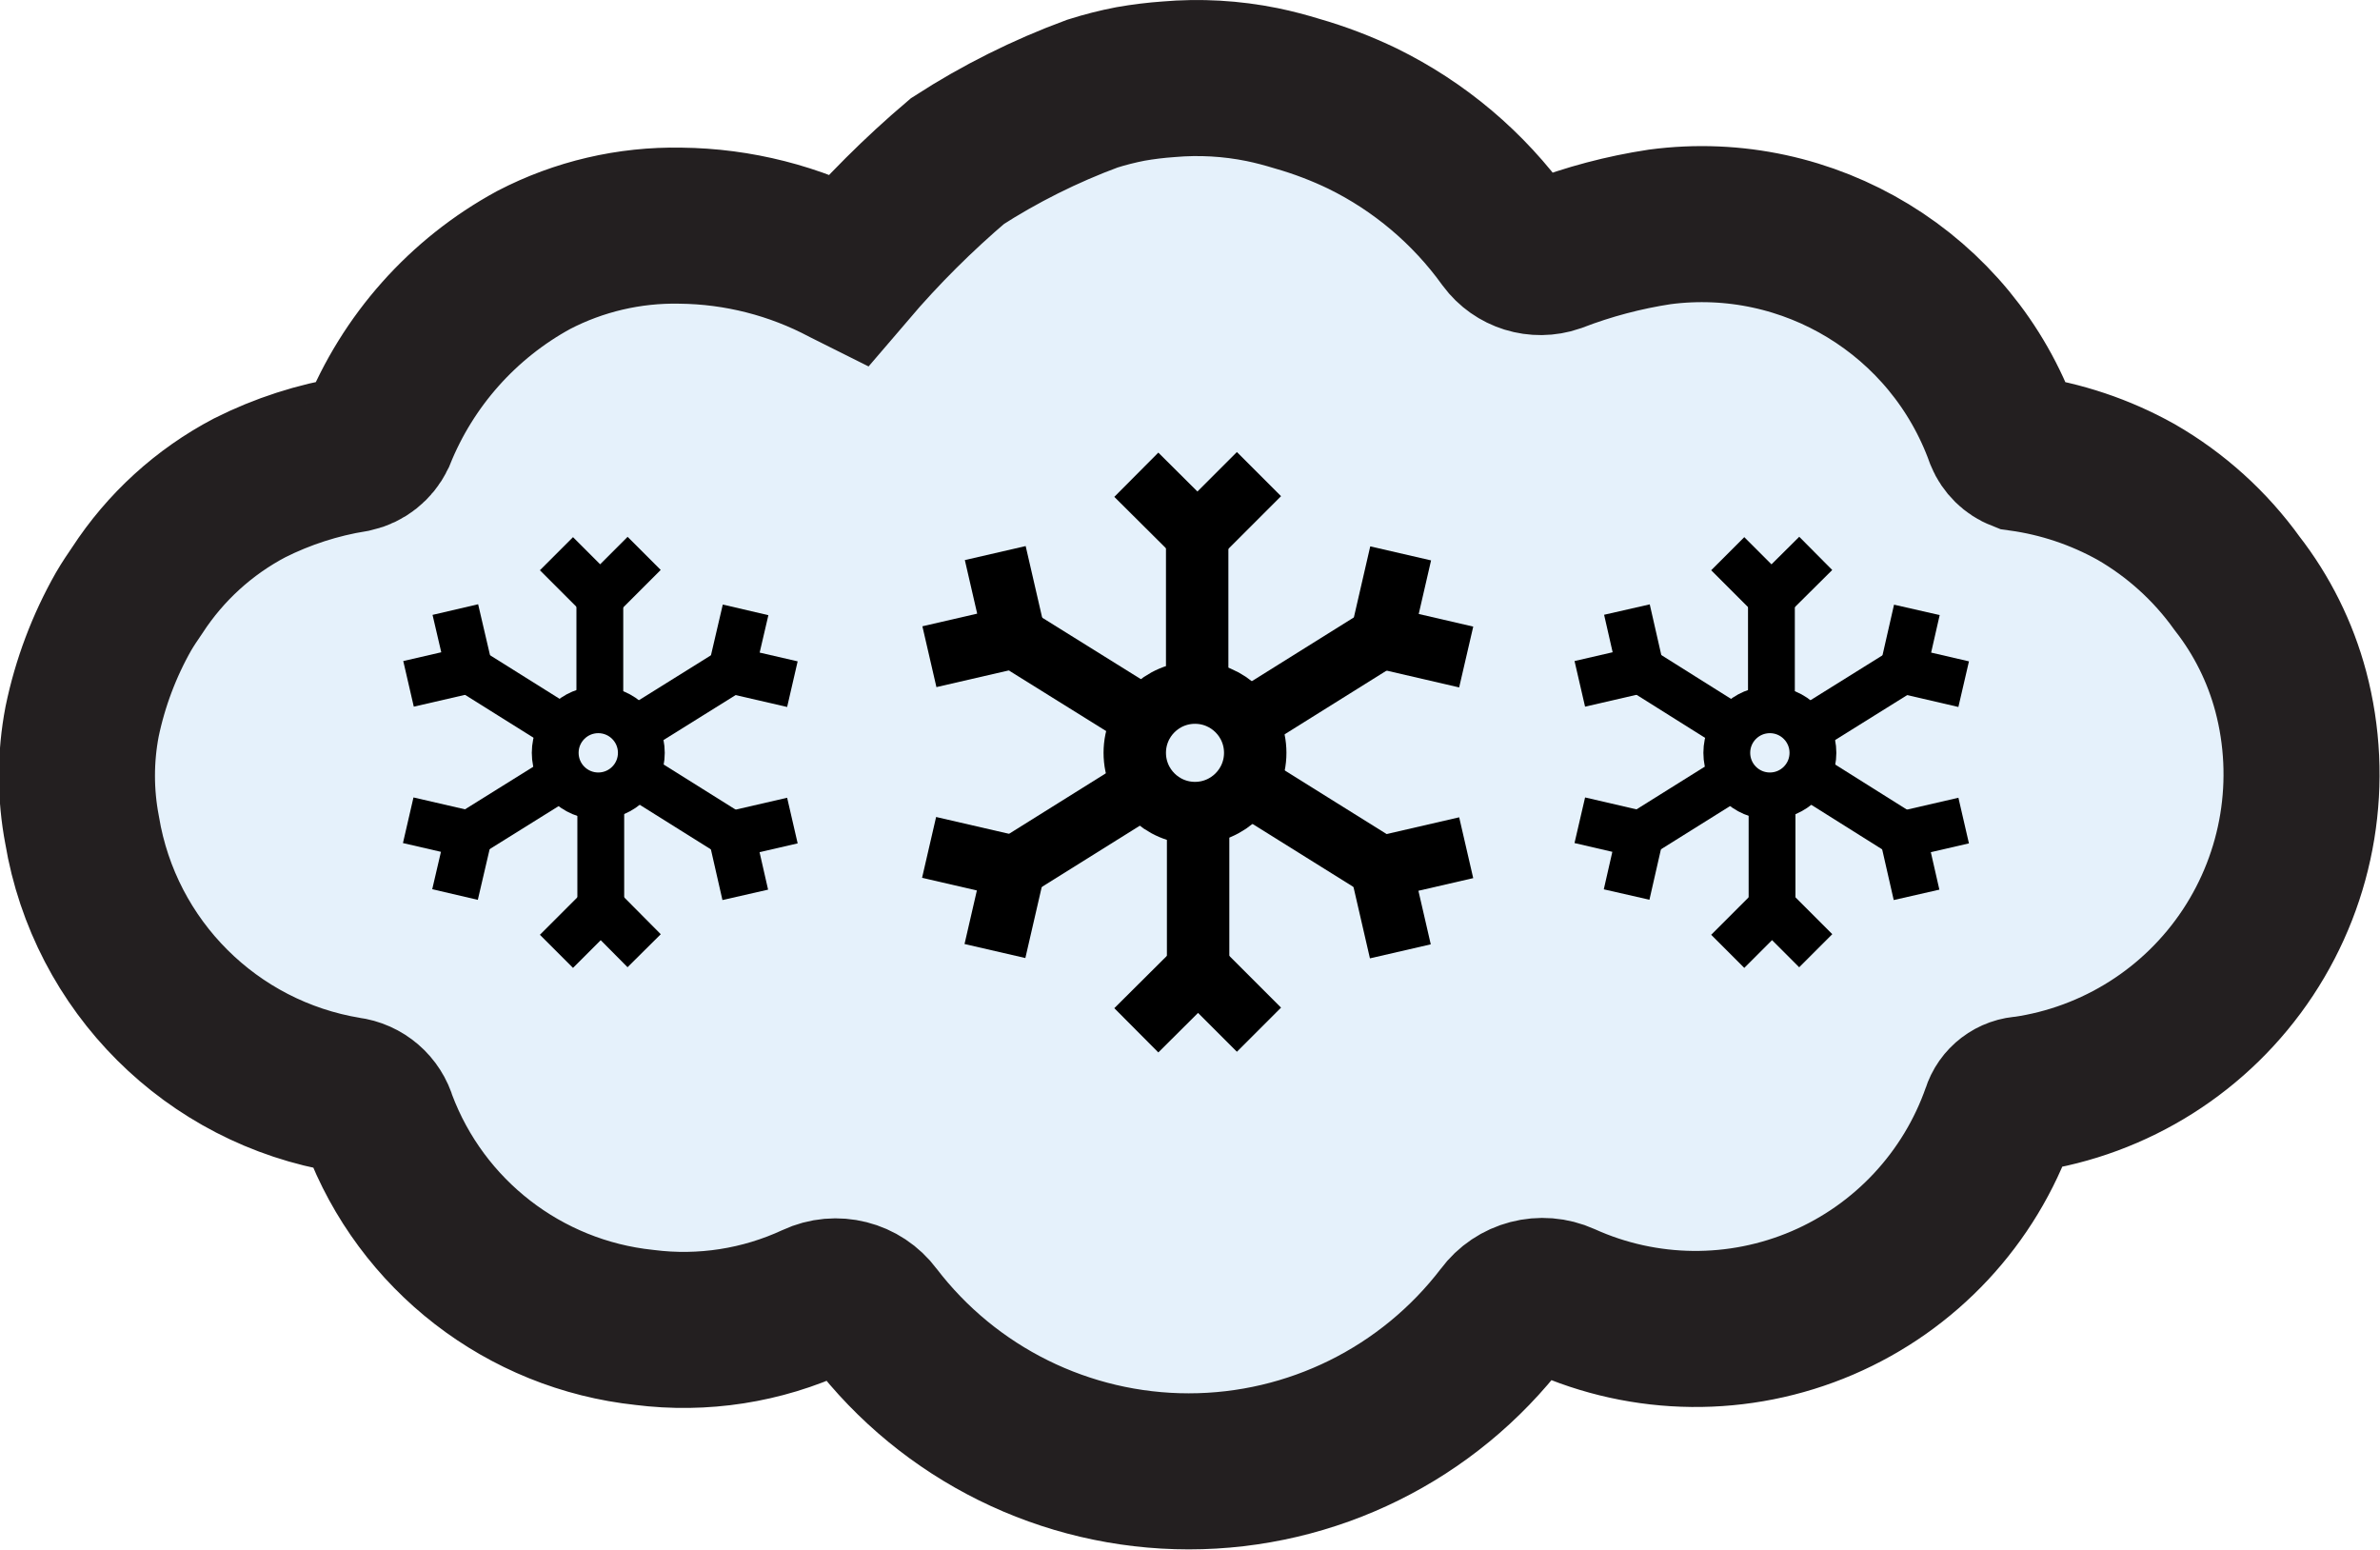
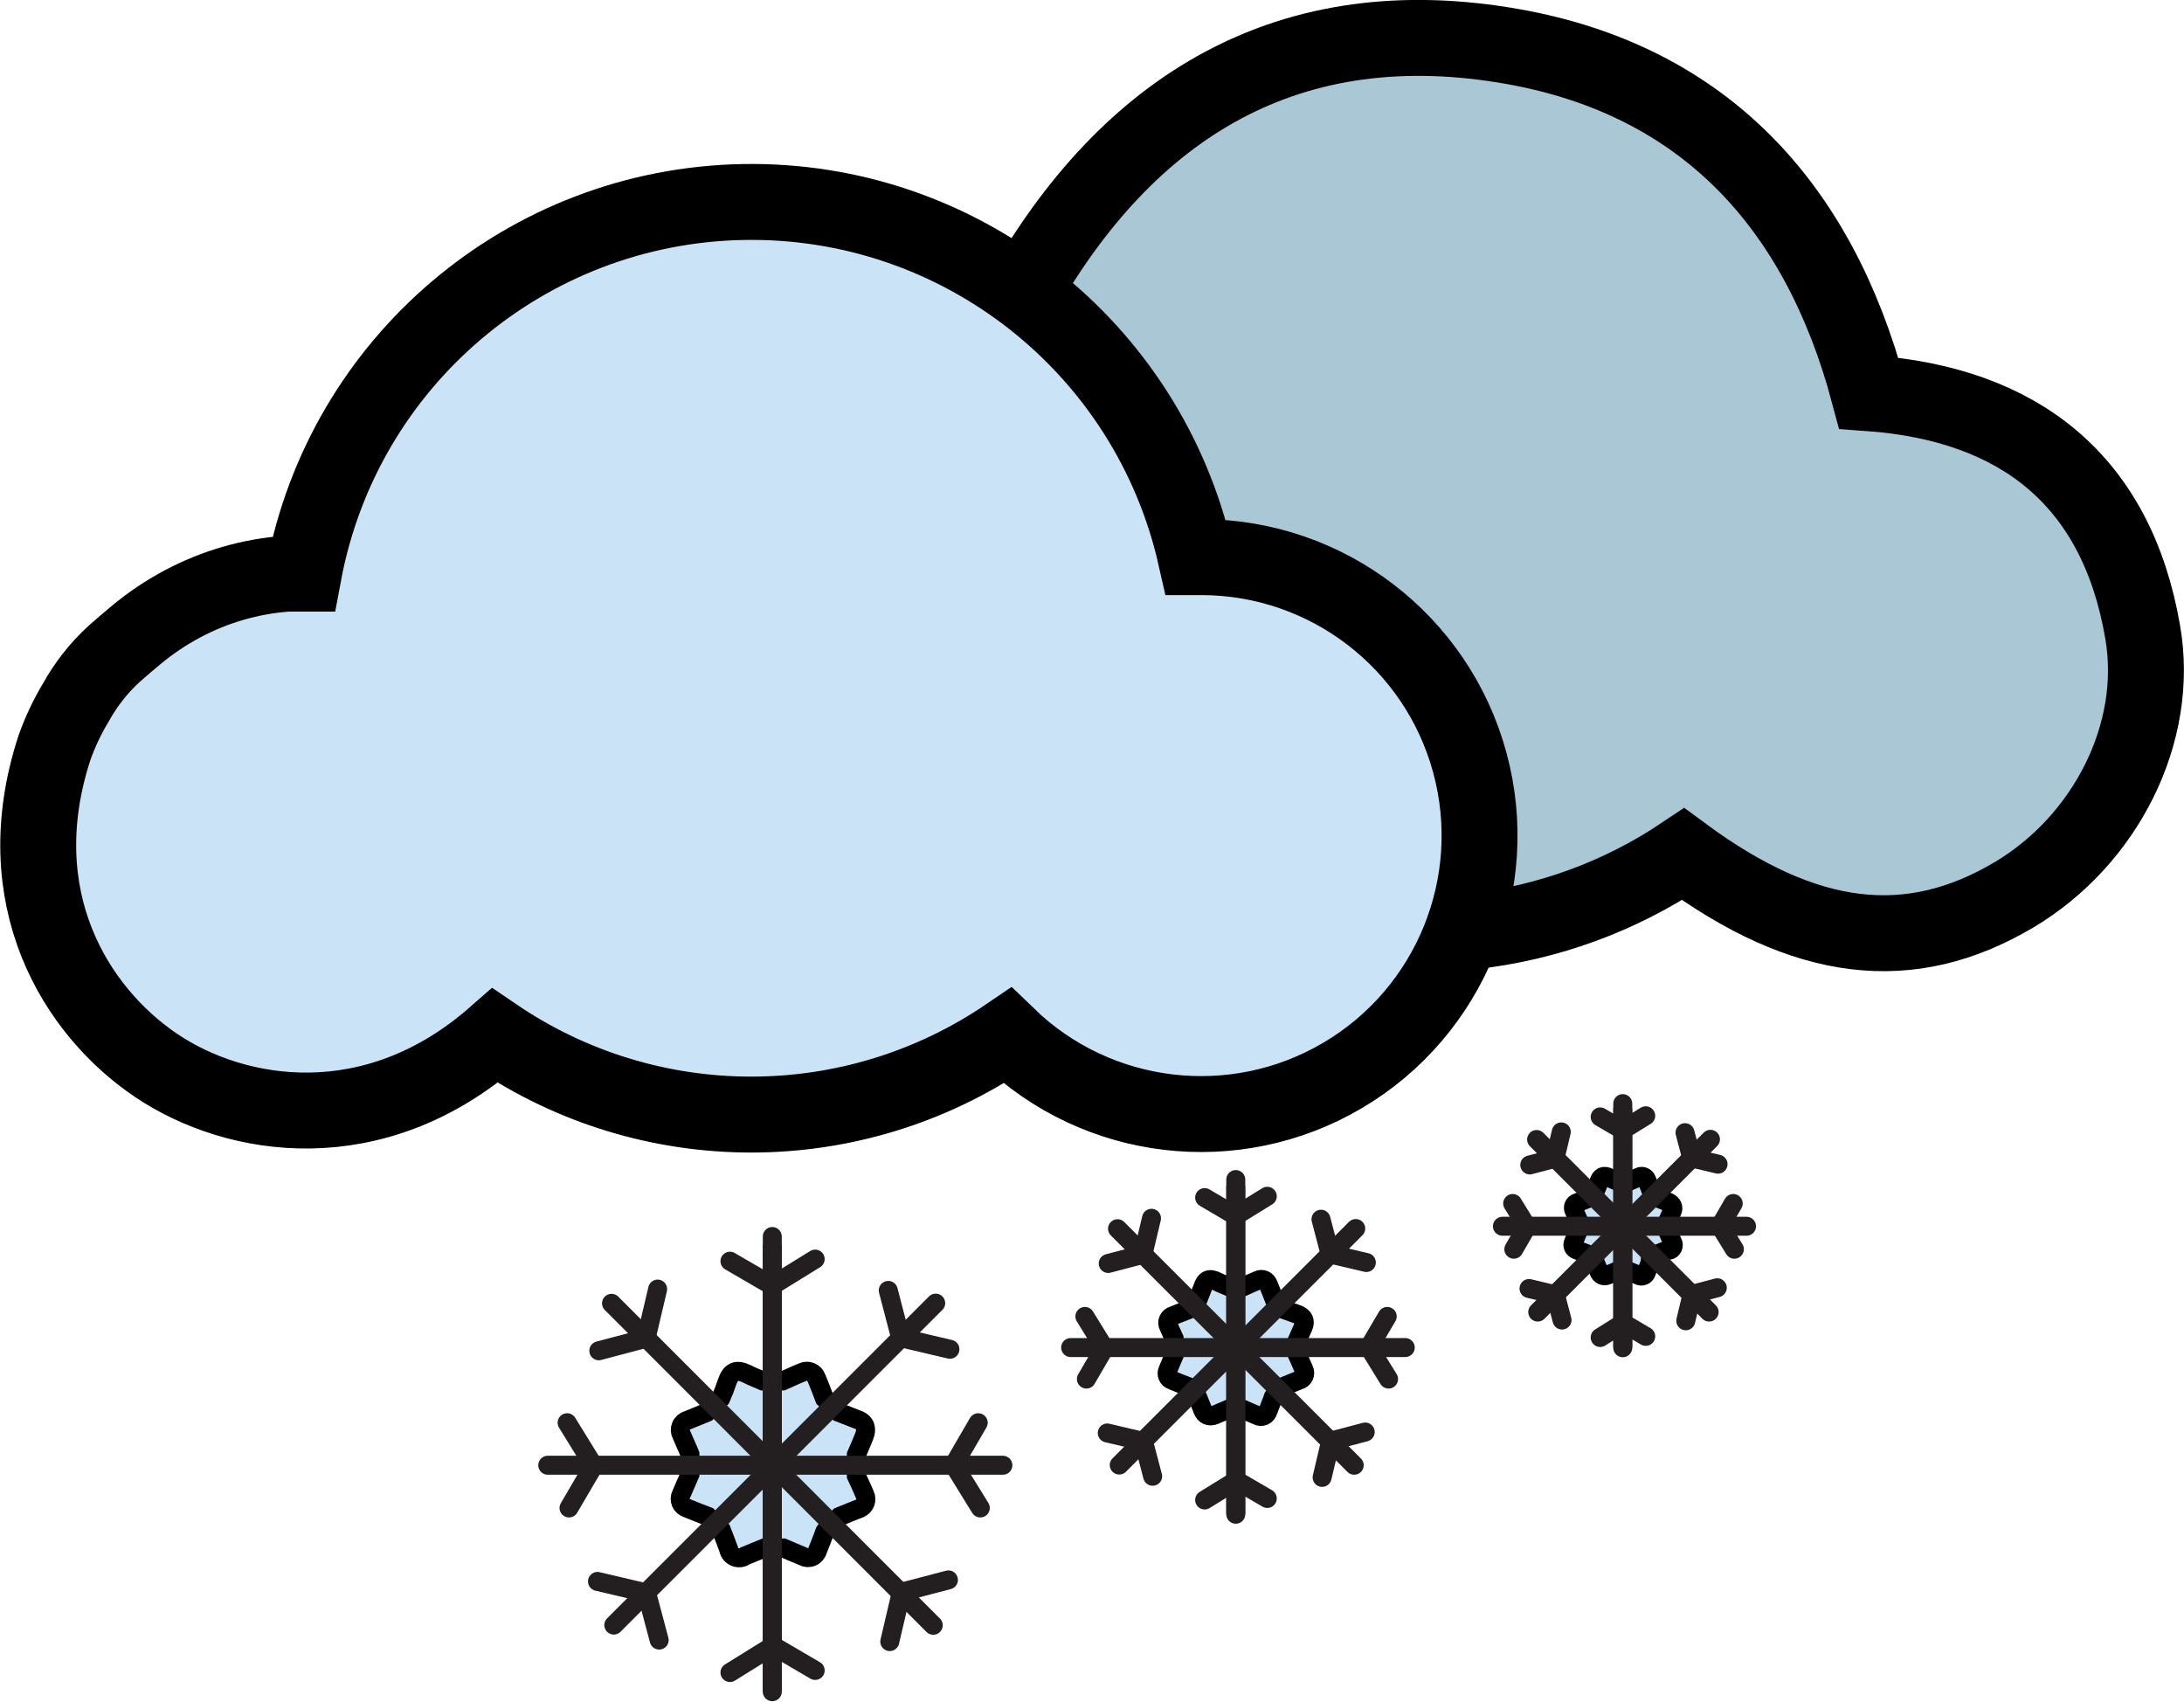
- <svg xmlns="http://www.w3.org/2000/svg" viewBox="0 0 76.26 49.64">
+ <svg xmlns="http://www.w3.org/2000/svg" viewBox="0 0 115.07 89.62">
  <defs>
-     <style>.cls-1{fill:#e5f1fb;}.cls-2,.cls-3,.cls-4{fill:none;stroke-miterlimit:10;}.cls-2,.cls-3{stroke:#000;}.cls-2{stroke-width:1.5px;}.cls-3{stroke-width:2px;}.cls-4{stroke:#231f20;stroke-width:5px;}</style>
+     <style>.cls-1{fill:#cae3f6;}.cls-2{fill:#aac7d5;}.cls-3,.cls-4,.cls-5,.cls-6{fill:none;stroke-miterlimit:10;}.cls-3,.cls-6{stroke:#000;}.cls-4,.cls-5{stroke:#231f20;}.cls-5{stroke-linecap:round;}.cls-6{stroke-width:4px;}</style>
  </defs>
  <g id="Layer_2" data-name="Layer 2">
    <g id="Layer_1-2" data-name="Layer 1">
-       <path class="cls-1" d="M72.88,23.39A9.81,9.81,0,0,0,71,19.73a9.56,9.56,0,0,0-2.42-2.24A10.43,10.43,0,0,0,64.44,16c-.2,0-.45-.31-.54-.53A10,10,0,0,0,53.2,8.93a17.43,17.43,0,0,0-3.55.93,1.07,1.07,0,0,1-1.18-.41,11.86,11.86,0,0,0-4.6-3.91,13.08,13.08,0,0,0-2-.79c-.36-.1-.72-.2-1.1-.28a10.43,10.43,0,0,0-3-.18,12.07,12.07,0,0,0-1.2.14c-.57.09-1,.19-1.15.23l-.12,0a20.65,20.65,0,0,0-4.17,2,28.87,28.87,0,0,0-3.42,3.33l-.1-.05A11.38,11.38,0,0,0,22.43,8.7a9.79,9.79,0,0,0-4.56,1.08,10.75,10.75,0,0,0-4.72,5,2.17,2.17,0,0,1-1.34,1,10.8,10.8,0,0,0-2.84,1,9.33,9.33,0,0,0-3.54,3.14c-.15.21-.29.42-.43.65A11.67,11.67,0,0,0,3.68,24a8.8,8.8,0,0,0,0,3.34A10,10,0,0,0,12,35.56a1.16,1.16,0,0,1,1,.84,10.24,10.24,0,0,0,14,5.43,1,1,0,0,1,1.25.32,12.48,12.48,0,0,0,20.18.1,1,1,0,0,1,1.25-.31,10.16,10.16,0,0,0,14.14-5.52.84.84,0,0,1,.78-.57A10,10,0,0,0,72.88,23.39Z" />
-       <line class="cls-2" x1="19.22" y1="19.16" x2="19.22" y2="23.07" />
-       <polyline class="cls-2" points="17.83 17.74 19.23 19.14 20.64 17.73" />
-       <line class="cls-2" x1="19.25" y1="29.04" x2="19.25" y2="25.13" />
-       <polyline class="cls-2" points="20.64 30.46 19.25 29.06 17.83 30.48" />
-       <line class="cls-2" x1="23.42" y1="26.73" x2="20.1" y2="24.65" />
-       <polyline class="cls-2" points="23.88 28.67 23.44 26.74 25.39 26.29" />
-       <line class="cls-2" x1="15.05" y1="21.47" x2="18.37" y2="23.55" />
-       <polyline class="cls-2" points="14.59 19.53 15.04 21.46 13.09 21.91" />
-       <line class="cls-2" x1="15.05" y1="26.72" x2="18.37" y2="24.65" />
-       <polyline class="cls-2" points="14.58 28.66 15.03 26.73 13.08 26.28" />
-       <line class="cls-2" x1="23.42" y1="21.48" x2="20.1" y2="23.55" />
-       <polyline class="cls-2" points="23.89 19.54 23.44 21.47 25.39 21.92" />
-       <circle class="cls-2" cx="19.17" cy="24.12" r="1.38" />
-       <line class="cls-3" x1="38.36" y1="17.2" x2="38.36" y2="22.66" />
-       <polyline class="cls-3" points="36.41 15.21 38.37 17.16 40.34 15.19" />
-       <line class="cls-3" x1="38.39" y1="31" x2="38.39" y2="25.54" />
-       <polyline class="cls-3" points="40.34 32.99 38.39 31.04 36.41 33.01" />
-       <line class="cls-3" x1="44.22" y1="27.77" x2="39.59" y2="24.88" />
-       <polyline class="cls-3" points="44.87 30.48 44.25 27.79 46.98 27.16" />
-       <line class="cls-3" x1="32.53" y1="20.43" x2="37.17" y2="23.32" />
-       <polyline class="cls-3" points="31.89 17.72 32.51 20.41 29.78 21.04" />
-       <line class="cls-3" x1="32.53" y1="27.77" x2="37.17" y2="24.87" />
-       <polyline class="cls-3" points="31.88 30.47 32.5 27.78 29.77 27.15" />
-       <line class="cls-3" x1="44.23" y1="20.43" x2="39.59" y2="23.33" />
-       <polyline class="cls-3" points="44.88 17.73 44.26 20.42 46.98 21.05" />
-       <circle class="cls-3" cx="38.29" cy="24.12" r="1.93" />
-       <line class="cls-2" x1="56.76" y1="19.16" x2="56.76" y2="23.07" />
-       <polyline class="cls-2" points="55.36 17.74 56.76 19.14 58.18 17.73" />
-       <line class="cls-2" x1="56.78" y1="29.04" x2="56.78" y2="25.13" />
-       <polyline class="cls-2" points="58.18 30.46 56.78 29.06 55.36 30.48" />
-       <line class="cls-2" x1="60.95" y1="26.73" x2="57.64" y2="24.65" />
-       <polyline class="cls-2" points="61.41 28.67 60.97 26.74 62.92 26.29" />
-       <line class="cls-2" x1="52.59" y1="21.47" x2="55.9" y2="23.55" />
-       <polyline class="cls-2" points="52.13 19.53 52.57 21.46 50.62 21.91" />
-       <line class="cls-2" x1="52.59" y1="26.72" x2="55.9" y2="24.65" />
-       <polyline class="cls-2" points="52.12 28.66 52.56 26.73 50.62 26.28" />
-       <line class="cls-2" x1="60.96" y1="21.48" x2="57.64" y2="23.55" />
-       <polyline class="cls-2" points="61.42 19.54 60.98 21.47 62.92 21.92" />
-       <circle class="cls-2" cx="56.71" cy="24.12" r="1.38" />
-       <path class="cls-4" d="M73.4,22.15a9.69,9.69,0,0,0-1.72-3.46,10.33,10.33,0,0,0-3.24-2.93,10.58,10.58,0,0,0-3.7-1.24,1,1,0,0,1-.56-.55,10.26,10.26,0,0,0-11-6.7,16.1,16.1,0,0,0-3.36.89,1.4,1.4,0,0,1-1.58-.49A12.34,12.34,0,0,0,43.66,3.8a13.2,13.2,0,0,0-2.1-.8c-.36-.11-.73-.21-1.12-.29a10.53,10.53,0,0,0-3-.17,12,12,0,0,0-1.22.15A11,11,0,0,0,35,3a22.08,22.08,0,0,0-4.32,2.16,30.78,30.78,0,0,0-3.48,3.47l-.1-.05a11.55,11.55,0,0,0-5.3-1.35A9.79,9.79,0,0,0,17.1,8.33a11.12,11.12,0,0,0-5,5.62,1.12,1.12,0,0,1-.76.6A11.52,11.52,0,0,0,8,15.63a9.65,9.65,0,0,0-3.6,3.28c-.15.22-.3.44-.44.68a12.13,12.13,0,0,0-1.33,3.53,9.24,9.24,0,0,0,0,3.47,10.32,10.32,0,0,0,8.51,8.49,1.19,1.19,0,0,1,1,.86,10.24,10.24,0,0,0,8.51,6.59,10,10,0,0,0,5.47-.85,1.55,1.55,0,0,1,1.9.48,12.67,12.67,0,0,0,20.14,0,1.57,1.57,0,0,1,1.91-.5,10.32,10.32,0,0,0,14-6,.85.85,0,0,1,.79-.6A10.36,10.36,0,0,0,73.4,22.15Z" />
+       <path class="cls-1" d="M45.57,78.75c-.14-.34-.3-.68-.45-1V76.64c.15-.33.28-.65.42-1s.08-.69-.35-.85l-1-.39-.75-.73c-.15-.39-.28-.74-.43-1.09a.53.53,0,0,0-.73-.29c-.19.07-.37.16-.56.24l-.49.22H40.19c-.29-.13-.56-.23-.81-.36-.59-.29-.88-.15-1.08.44a7.82,7.82,0,0,1-.32.83l-.75.75-1,.41a.53.53,0,0,0-.32.77c.12.29.26.58.38.87l.06.15v1.06l-.46,1.06a.51.51,0,0,0,.31.72l.57.23.52.2.72.73c.13.34.26.66.38,1a.56.56,0,0,0,.88.35l1-.41h1l.54.23.5.21a.53.53,0,0,0,.77-.32c.12-.3.24-.6.35-.9,0,0,0-.07.07-.15l.73-.73.87-.35.21-.08A.53.53,0,0,0,45.57,78.75Z" />
+       <path class="cls-1" d="M68.7,72.15l-.34-.77v-.79l.31-.7c.13-.32,0-.51-.26-.63L67.69,69l-.55-.54c-.11-.28-.21-.54-.32-.8a.38.38,0,0,0-.53-.22l-.42.18-.35.16h-.78c-.21-.09-.41-.16-.6-.26-.43-.22-.64-.11-.78.33-.07.2-.16.39-.24.6l-.55.56-.76.3a.39.39,0,0,0-.24.56c.1.21.19.43.29.64l0,.11v.78c-.11.27-.23.52-.33.78a.38.38,0,0,0,.22.53l.42.17.39.15.52.53c.1.25.2.48.29.72s.32.4.64.26l.7-.3h.77l.39.17.37.16a.39.39,0,0,0,.57-.24c.08-.22.17-.44.25-.65,0,0,0-.06.05-.12l.54-.53.64-.26.15-.06A.39.39,0,0,0,68.7,72.15Z" />
+       <path class="cls-1" d="M88.12,65.44l-.24-.55v-.58c.08-.18.15-.35.23-.52s0-.36-.19-.45l-.53-.21-.4-.4c-.08-.2-.15-.39-.23-.57a.28.28,0,0,0-.39-.16l-.3.13-.26.11h-.57l-.43-.19c-.32-.16-.47-.08-.58.24a4,4,0,0,1-.17.44l-.4.41-.56.22a.28.28,0,0,0-.17.4l.21.48a.34.34,0,0,1,0,.08v.56c-.08.2-.16.38-.24.57a.28.28,0,0,0,.16.39l.31.12.28.11.38.39c.08.18.14.35.21.52s.23.3.47.19l.51-.22h.56l.29.12.27.12a.28.28,0,0,0,.41-.18c.06-.16.12-.32.19-.48a.44.44,0,0,1,0-.08l.39-.39.47-.19.12,0A.28.28,0,0,0,88.12,65.44Z" />
+       <path class="cls-2" d="M76.34,49.28a1.25,1.25,0,0,1,.78-.46,25,25,0,0,0,11.13-4.11c6.44,4.75,12,5.41,17.45,2.13,4.78-2.85,7.71-8.49,6.77-13.84-1.39-8-6.53-12-14.43-12.58C95.4,10.58,89.36,4,79.32,2.21,67.58.11,59,5.26,53.31,15.44" />
+       <path class="cls-1" d="M62.9,29.09l-.36,0a24,24,0,0,0-47,.87c-.29,0-.58,0-.87,0a14.09,14.09,0,0,0-5.53,1.59,14.8,14.8,0,0,0-2.35,1.57,14.06,14.06,0,0,0-1.17,1,10,10,0,0,0-2.06,2.5,13.13,13.13,0,0,0-1.13,2.4C-.15,47.07,3.58,53,7.8,55.88c4.37,2.94,11.5,4,17.85-1.57a24,24,0,0,0,27,0A14.67,14.67,0,1,0,62.9,29.09Z" />
+       <path class="cls-3" d="M45.57,78.75c-.14-.34-.3-.68-.45-1V76.64c.15-.33.28-.65.42-1s.08-.69-.35-.85l-1-.39-.75-.73c-.15-.39-.28-.74-.43-1.09a.53.53,0,0,0-.73-.29c-.19.07-.37.16-.56.24l-.49.22H40.19c-.29-.13-.56-.23-.81-.36-.59-.29-.88-.15-1.08.44a7.82,7.82,0,0,1-.32.83l-.75.75-1,.41a.53.53,0,0,0-.32.77c.12.29.26.58.38.87l.06.15v1.06l-.46,1.06a.51.51,0,0,0,.31.72l.57.23.52.2.72.73c.13.34.26.66.38,1a.56.56,0,0,0,.88.35l1-.41h1l.54.23.5.21a.53.53,0,0,0,.77-.32c.12-.3.24-.6.35-.9,0,0,0-.07.07-.15l.73-.73.87-.35.21-.08A.53.53,0,0,0,45.57,78.75Z" />
+       <line class="cls-4" x1="40.69" y1="65.59" x2="40.69" y2="89.12" />
+       <line class="cls-5" x1="40.69" y1="65.14" x2="40.69" y2="89.12" />
+       <polyline class="cls-5" points="38.46 66.44 40.68 67.73 42.95 66.33" />
+       <polyline class="cls-5" points="42.95 88 40.73 86.7 38.46 88.11" />
+       <line class="cls-5" x1="32.22" y1="68.66" x2="49.17" y2="85.62" />
+       <polyline class="cls-5" points="31.55 71.16 34.04 70.5 34.65 67.91" />
+       <polyline class="cls-5" points="49.97 83.23 47.49 83.88 46.88 86.48" />
+       <line class="cls-5" x1="49.3" y1="68.65" x2="32.34" y2="85.61" />
+       <polyline class="cls-5" points="46.8 67.98 47.45 70.47 50.05 71.08" />
+       <polyline class="cls-5" points="34.73 86.4 34.07 83.92 31.48 83.31" />
+       <line class="cls-5" x1="52.84" y1="77.19" x2="28.86" y2="77.19" />
+       <polyline class="cls-5" points="51.54 74.95 50.25 77.17 51.65 79.44" />
+       <polyline class="cls-5" points="29.98 79.44 31.28 77.22 29.88 74.95" />
+       <path class="cls-3" d="M68.7,72.15l-.34-.77v-.79l.31-.7c.13-.32,0-.51-.26-.63L67.69,69l-.55-.54c-.11-.28-.21-.54-.32-.8a.38.38,0,0,0-.53-.22l-.42.18-.35.16h-.78c-.21-.09-.41-.16-.6-.26-.43-.22-.64-.11-.78.33-.07.2-.16.39-.24.6l-.55.56-.76.3a.39.39,0,0,0-.24.56c.1.21.19.43.29.64l0,.11v.78c-.11.27-.23.52-.33.78a.38.38,0,0,0,.22.53l.42.17.39.15.52.53c.1.25.2.48.29.72s.32.4.64.26l.7-.3h.77l.39.17.37.16a.39.39,0,0,0,.57-.24c.08-.22.17-.44.25-.65,0,0,0-.06.05-.12l.54-.53.64-.26.15-.06A.39.39,0,0,0,68.7,72.15Z" />
+       <line class="cls-4" x1="65.11" y1="62.47" x2="65.11" y2="79.77" />
+       <line class="cls-5" x1="65.11" y1="62.14" x2="65.11" y2="79.77" />
+       <polyline class="cls-5" points="63.47 63.09 65.1 64.05 66.77 63.02" />
+       <polyline class="cls-5" points="66.77 78.94 65.14 77.99 63.47 79.02" />
+       <line class="cls-5" x1="58.88" y1="64.73" x2="71.35" y2="77.19" />
+       <polyline class="cls-5" points="58.39 66.56 60.22 66.08 60.67 64.18" />
+       <polyline class="cls-5" points="71.93 75.44 70.11 75.92 69.66 77.83" />
+       <line class="cls-5" x1="71.43" y1="64.72" x2="58.97" y2="77.18" />
+       <polyline class="cls-5" points="69.6 64.23 70.08 66.06 71.99 66.51" />
+       <polyline class="cls-5" points="60.73 77.77 60.25 75.94 58.34 75.49" />
+       <line class="cls-5" x1="74.04" y1="70.99" x2="56.41" y2="70.99" />
+       <polyline class="cls-5" points="73.09 69.35 72.13 70.98 73.16 72.65" />
+       <polyline class="cls-5" points="57.24 72.65 58.19 71.02 57.16 69.35" />
+       <path class="cls-3" d="M88.12,65.44l-.24-.55v-.58c.08-.18.15-.35.23-.52s0-.36-.19-.45l-.53-.21-.4-.4c-.08-.2-.15-.39-.23-.57a.28.28,0,0,0-.39-.16l-.3.13-.26.11h-.57l-.43-.19c-.32-.16-.47-.08-.58.24a4,4,0,0,1-.17.44l-.4.41-.56.22a.28.28,0,0,0-.17.4l.21.48a.34.34,0,0,1,0,.08v.56c-.08.2-.16.38-.24.57a.28.28,0,0,0,.16.39l.31.12.28.11.38.39c.08.18.14.35.21.52s.23.3.47.19l.51-.22h.56l.29.12.27.12a.28.28,0,0,0,.41-.18c.06-.16.12-.32.19-.48a.44.44,0,0,1,0-.08l.39-.39.47-.19.12,0A.28.28,0,0,0,88.12,65.44Z" />
+       <line class="cls-4" x1="85.5" y1="58.38" x2="85.5" y2="71" />
+       <line class="cls-5" x1="85.5" y1="58.14" x2="85.5" y2="71" />
+       <polyline class="cls-5" points="84.31 58.84 85.49 59.53 86.71 58.78" />
+       <polyline class="cls-5" points="86.71 70.4 85.52 69.7 84.31 70.46" />
+       <line class="cls-5" x1="80.96" y1="60.03" x2="90.05" y2="69.12" />
+       <polyline class="cls-5" points="80.6 61.37 81.93 61.02 82.26 59.63" />
+       <polyline class="cls-5" points="90.48 67.84 89.15 68.19 88.82 69.58" />
+       <line class="cls-5" x1="90.12" y1="60.02" x2="81.02" y2="69.12" />
+       <polyline class="cls-5" points="88.78 59.67 89.13 61 90.52 61.33" />
+       <polyline class="cls-5" points="82.3 69.54 81.95 68.21 80.56 67.88" />
+       <line class="cls-5" x1="92.02" y1="64.6" x2="79.16" y2="64.6" />
+       <polyline class="cls-5" points="91.32 63.4 90.63 64.59 91.38 65.81" />
+       <polyline class="cls-5" points="79.76 65.81 80.45 64.62 79.7 63.4" />
+       <path class="cls-6" d="M76.77,49.53a1.32,1.32,0,0,1,.77-.46A24.92,24.92,0,0,0,88.68,45c6.44,4.75,11.95,5.4,17.45,2.13,4.78-2.85,7.7-8.5,6.76-13.85-1.38-8-6.52-12-14.43-12.57C95.82,10.83,89.79,4.26,79.75,2.46,68,.36,59.45,5.51,53.73,15.7" />
+       <path class="cls-6" d="M63.32,29.35H63a24,24,0,0,0-47,.87l-.87,0a13.89,13.89,0,0,0-5.53,1.6A14.38,14.38,0,0,0,7.2,33.43c-.4.33-.79.67-1.17,1A10.11,10.11,0,0,0,4,37a13.24,13.24,0,0,0-1.13,2.39C.28,47.32,4,53.28,8.23,56.13s11.5,4,17.85-1.57a24,24,0,0,0,27,0A14.67,14.67,0,1,0,63.32,29.35Z" />
    </g>
  </g>
</svg>
